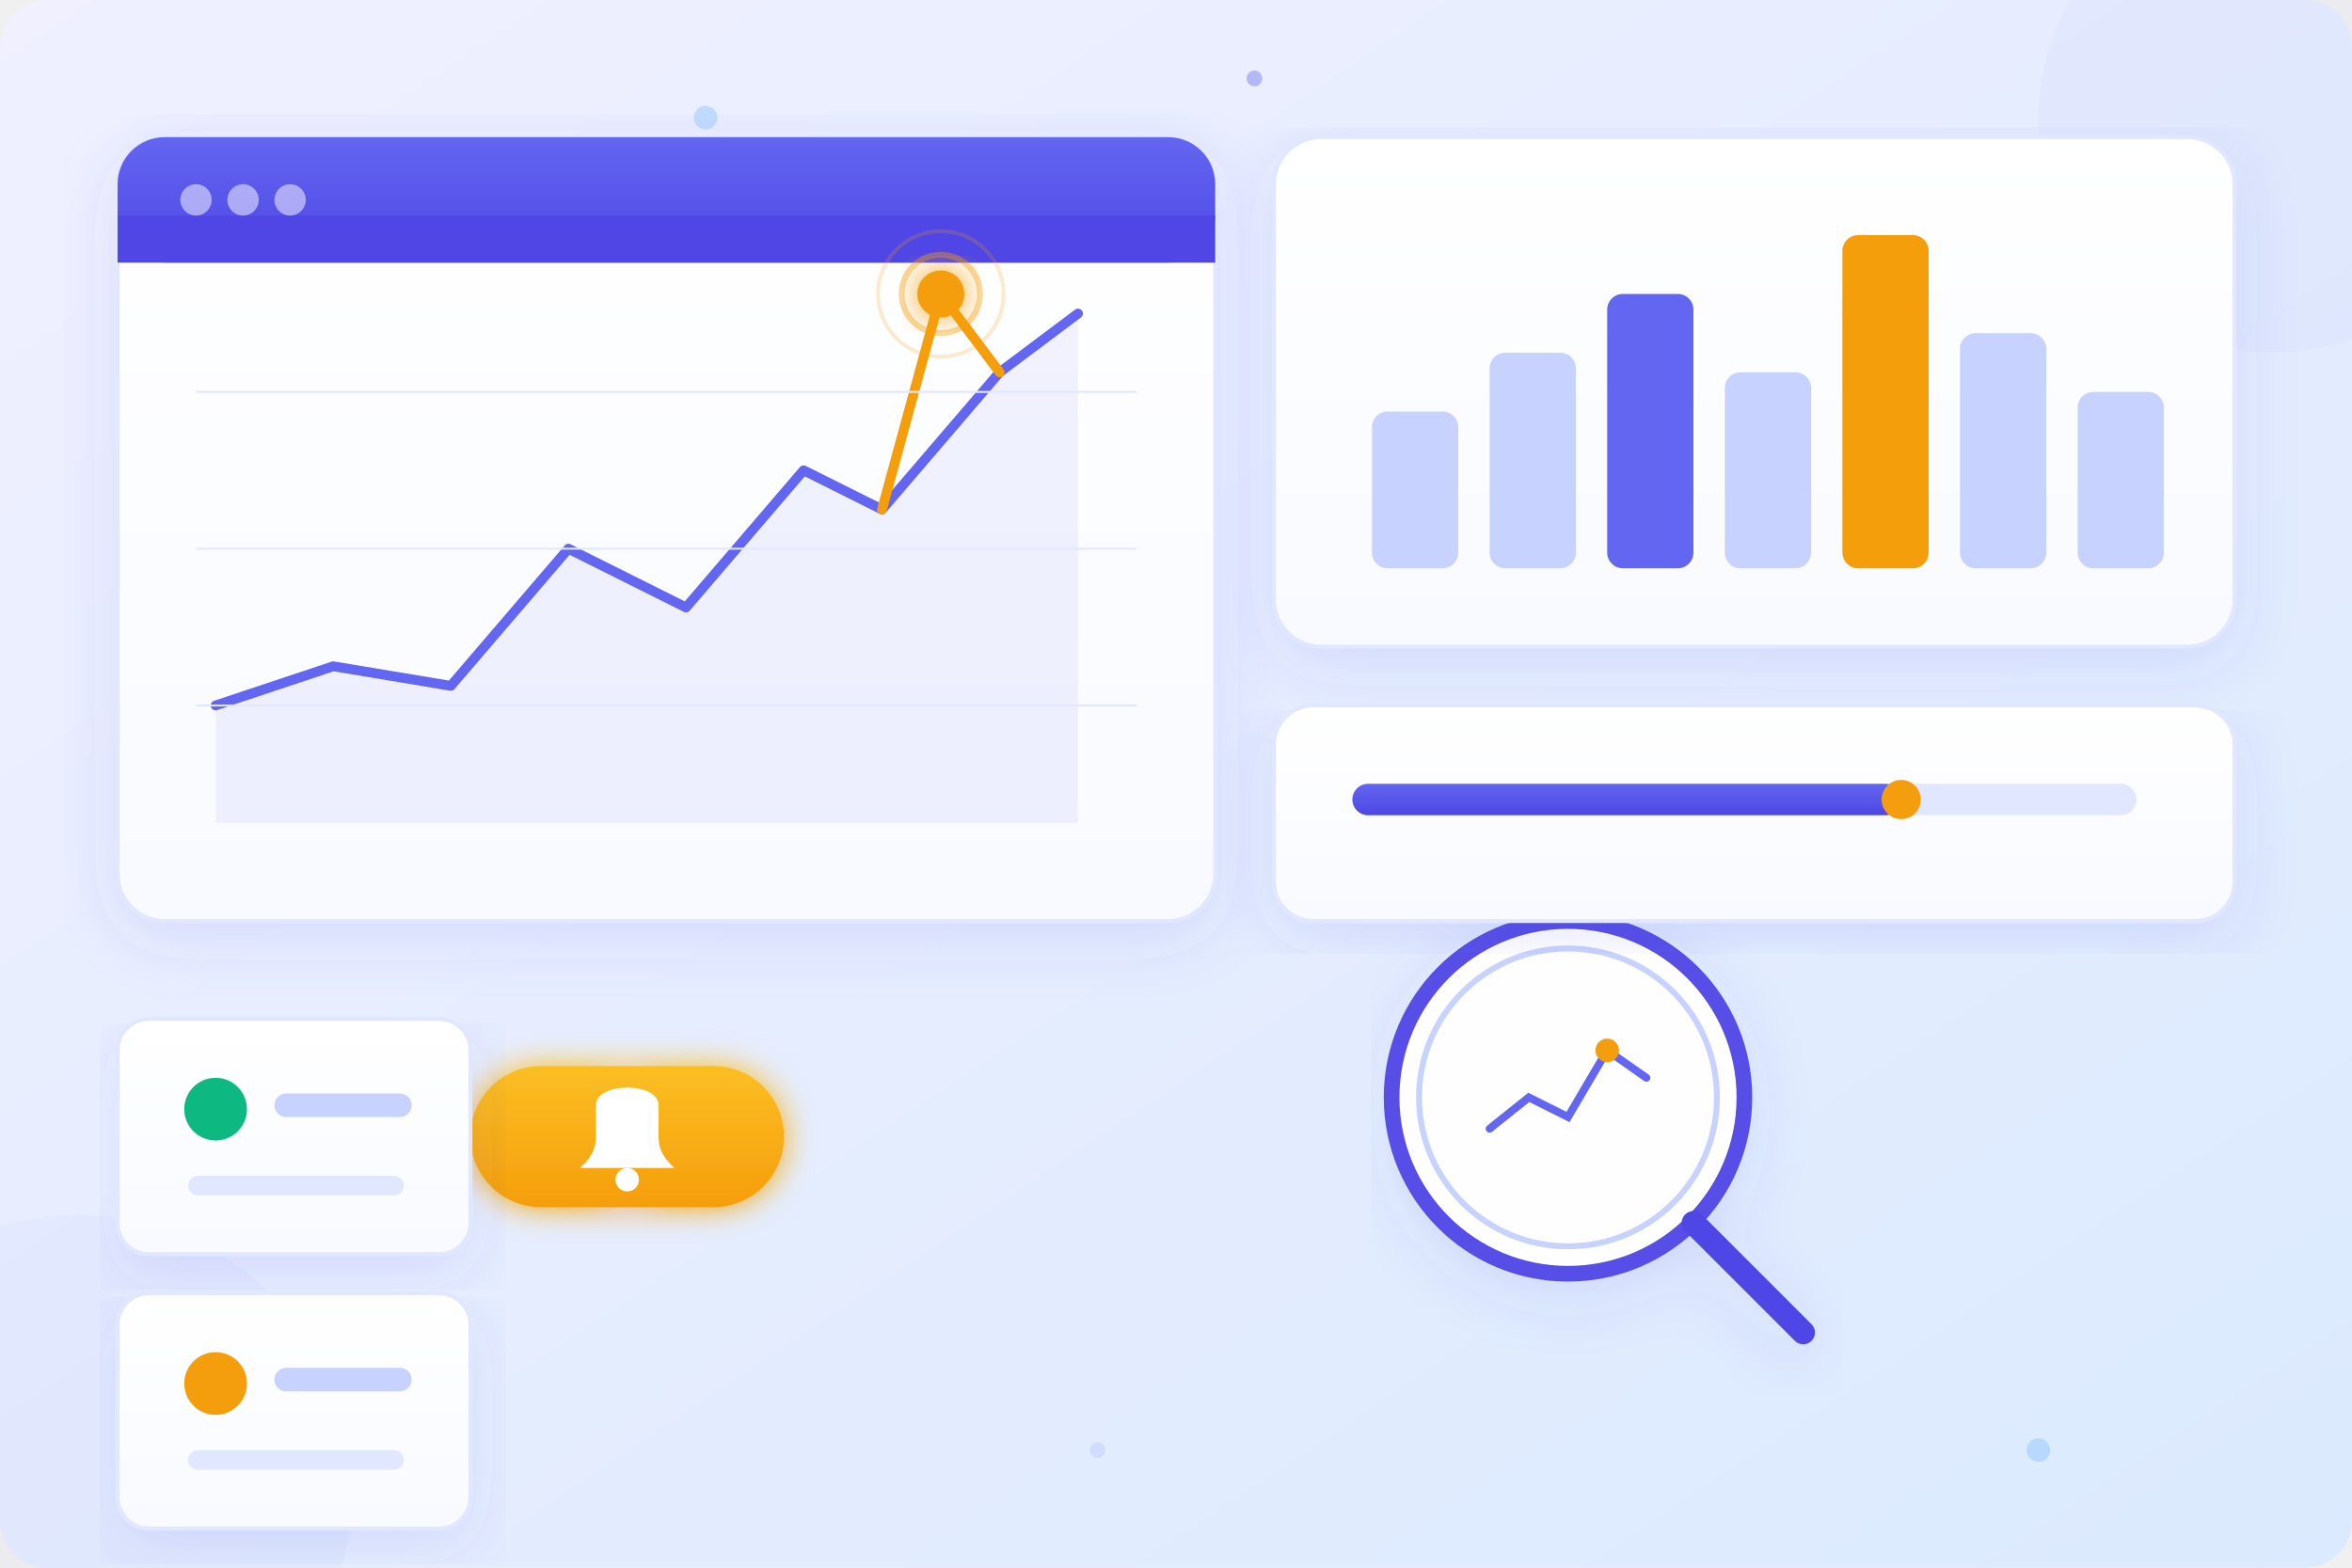
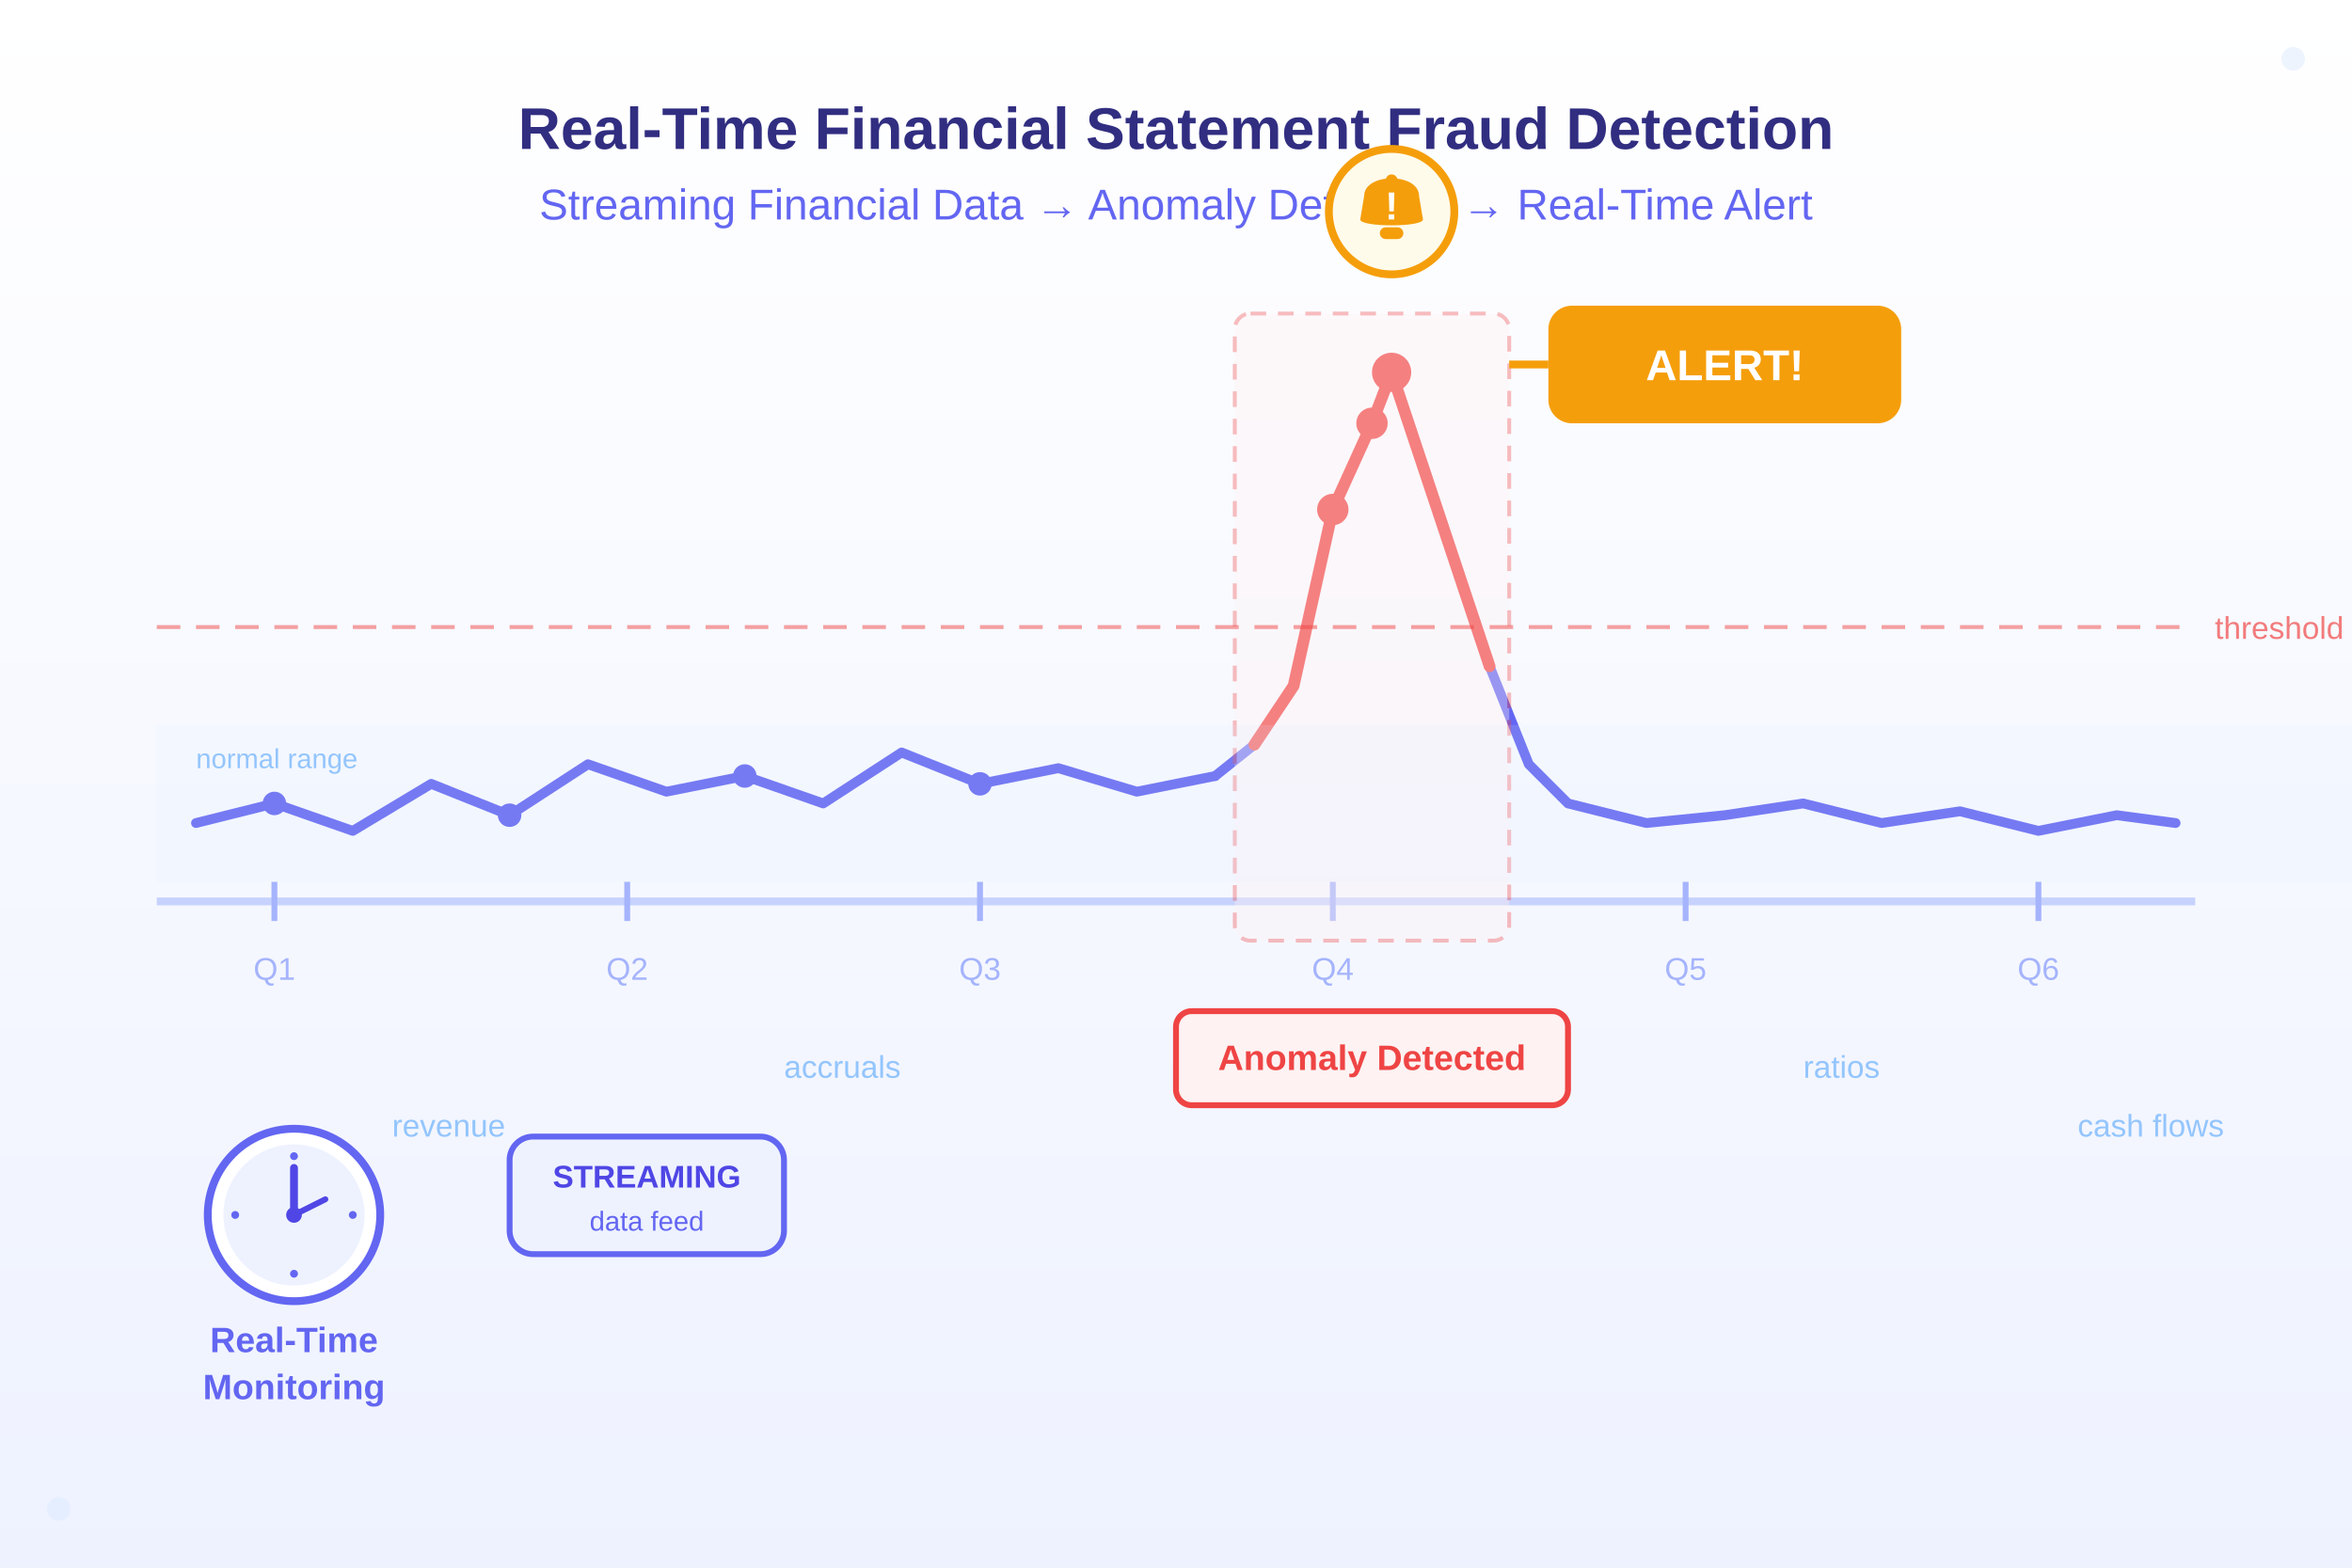
<svg xmlns="http://www.w3.org/2000/svg" viewBox="0 0 600 400">
  <defs>
-     <linearGradient id="bg2" x1="0%" y1="0%" x2="100%" y2="100%">
-       <stop offset="0%" style="stop-color:#f0f0ff;stop-opacity:1" />
-       <stop offset="100%" style="stop-color:#dbeafe;stop-opacity:1" />
+     <linearGradient id="bg" x1="0" y1="0" x2="0" y2="1">
+       <stop offset="0%" stop-color="#ffffff" />
+       <stop offset="100%" stop-color="#eef2ff" />
    </linearGradient>
-     <linearGradient id="card" x1="0%" y1="0%" x2="0%" y2="100%">
-       <stop offset="0%" style="stop-color:#ffffff" />
-       <stop offset="100%" style="stop-color:#f8faff" />
+     <linearGradient id="alertGrad" x1="0" y1="0" x2="0" y2="1">
+       <stop offset="0%" stop-color="#fbbf24" />
+       <stop offset="100%" stop-color="#f59e0b" />
    </linearGradient>
-     <linearGradient id="indigo2" x1="0%" y1="0%" x2="0%" y2="100%">
-       <stop offset="0%" style="stop-color:#6366f1" />
-       <stop offset="100%" style="stop-color:#4f46e5" />
-     </linearGradient>
-     <linearGradient id="amber" x1="0%" y1="0%" x2="0%" y2="100%">
-       <stop offset="0%" style="stop-color:#fbbf24" />
-       <stop offset="100%" style="stop-color:#f59e0b" />
-     </linearGradient>
-     <filter id="shadow2" x="-5%" y="-5%" width="115%" height="120%">
-       <feDropShadow dx="0" dy="4" stdDeviation="8" flood-color="#4f46e5" flood-opacity="0.12" />
-     </filter>
-     <filter id="glow2" x="-30%" y="-30%" width="160%" height="160%">
-       <feGaussianBlur stdDeviation="4" result="blur" />
-       <feMerge>
-         <feMergeNode in="blur" />
-         <feMergeNode in="SourceGraphic" />
-       </feMerge>
-     </filter>
-     <clipPath id="chartClip">
-       <rect x="45" y="50" width="250" height="160" />
-     </clipPath>
  </defs>
-   <rect width="600" height="400" fill="url(#bg2)" rx="12" />
-   <circle cx="580" cy="30" r="60" fill="#6366f1" opacity="0.04" />
-   <circle cx="20" cy="380" r="70" fill="#6366f1" opacity="0.04" />
-   <g filter="url(#shadow2)">
-     <rect x="30" y="35" width="280" height="200" rx="12" fill="url(#card)" stroke="#e0e7ff" stroke-width="1" />
+   <rect width="600" height="400" fill="url(#bg)" />
+   <text x="300" y="38" font-family="Arial, sans-serif" font-size="15" fill="#312e81" text-anchor="middle" font-weight="bold">Real-Time Financial Statement Fraud Detection</text>
+   <text x="300" y="56" font-family="Arial, sans-serif" font-size="11" fill="#6366f1" text-anchor="middle">Streaming Financial Data → Anomaly Detection → Real-Time Alert</text>
+   <line x1="40" y1="230" x2="560" y2="230" stroke="#c7d2fe" stroke-width="2" />
+   <line x1="70" y1="225" x2="70" y2="235" stroke="#a5b4fc" stroke-width="1.5" />
+   <text x="70" y="250" font-family="Arial, sans-serif" font-size="8" fill="#a5b4fc" text-anchor="middle">Q1</text>
+   <line x1="160" y1="225" x2="160" y2="235" stroke="#a5b4fc" stroke-width="1.5" />
+   <text x="160" y="250" font-family="Arial, sans-serif" font-size="8" fill="#a5b4fc" text-anchor="middle">Q2</text>
+   <line x1="250" y1="225" x2="250" y2="235" stroke="#a5b4fc" stroke-width="1.5" />
+   <text x="250" y="250" font-family="Arial, sans-serif" font-size="8" fill="#a5b4fc" text-anchor="middle">Q3</text>
+   <line x1="340" y1="225" x2="340" y2="235" stroke="#a5b4fc" stroke-width="1.5" />
+   <text x="340" y="250" font-family="Arial, sans-serif" font-size="8" fill="#a5b4fc" text-anchor="middle">Q4</text>
+   <line x1="430" y1="225" x2="430" y2="235" stroke="#a5b4fc" stroke-width="1.5" />
+   <text x="430" y="250" font-family="Arial, sans-serif" font-size="8" fill="#a5b4fc" text-anchor="middle">Q5</text>
+   <line x1="520" y1="225" x2="520" y2="235" stroke="#a5b4fc" stroke-width="1.5" />
+   <text x="520" y="250" font-family="Arial, sans-serif" font-size="8" fill="#a5b4fc" text-anchor="middle">Q6</text>
+   <polyline points="50,210 70,205 90,212 110,200 130,208 150,195 170,202 190,198 210,205 230,192 250,200 270,196 290,202 310,198" fill="none" stroke="#6366f1" stroke-width="2.5" stroke-linecap="round" stroke-linejoin="round" />
+   <circle cx="70" cy="205" r="3" fill="#6366f1" />
+   <circle cx="130" cy="208" r="3" fill="#6366f1" />
+   <circle cx="190" cy="198" r="3" fill="#6366f1" />
+   <circle cx="250" cy="200" r="3" fill="#6366f1" />
+   <polyline points="310,198 320,190 330,175 340,130 350,108 355,95 360,110 370,140 380,170 390,195 400,205 420,210 440,208 460,205 480,210 500,207 520,212 540,208 555,210" fill="none" stroke="#6366f1" stroke-width="2.5" stroke-linecap="round" stroke-linejoin="round" />
+   <polyline points="320,190 330,175 340,130 350,108 355,95 360,110 370,140 380,170" fill="none" stroke="#ef4444" stroke-width="3" stroke-linecap="round" stroke-linejoin="round" />
+   <circle cx="340" cy="130" r="4" fill="#ef4444" />
+   <circle cx="355" cy="95" r="5" fill="#ef4444" />
+   <circle cx="350" cy="108" r="4" fill="#ef4444" />
+   <rect x="315" y="80" width="70" height="160" rx="4" fill="#fef2f2" opacity="0.35" stroke="#ef4444" stroke-width="1" stroke-dasharray="4,3" />
+   <g transform="translate(355, 72)">
+     <circle cx="0" cy="-18" r="16" fill="#fffbeb" stroke="#f59e0b" stroke-width="2" />
+     <path d="M-7,-22 C-7,-28 7,-28 7,-22 L8,-16 C8,-14 -8,-14 -8,-16 Z" fill="#f59e0b" />
+     <rect x="-3" y="-14" width="6" height="3" rx="1.5" fill="#f59e0b" />
+     <circle cx="0" cy="-26" r="1.5" fill="#f59e0b" />
+     <text x="0" y="-16" font-family="Arial, sans-serif" font-size="10" fill="#ffffff" text-anchor="middle" font-weight="bold">!</text>
  </g>
-   <rect x="30" y="35" width="280" height="32" rx="12" fill="url(#indigo2)" />
-   <rect x="30" y="55" width="280" height="12" fill="#4f46e5" />
-   <circle cx="50" cy="51" r="4" fill="#fff" opacity="0.5" />
-   <circle cx="62" cy="51" r="4" fill="#fff" opacity="0.5" />
-   <circle cx="74" cy="51" r="4" fill="#fff" opacity="0.5" />
-   <g clip-path="url(#chartClip)">
-     <polyline points="55,180 85,170 115,175 145,140 175,155 205,120 225,130 255,95 275,80" fill="none" stroke="#6366f1" stroke-width="2.5" stroke-linecap="round" stroke-linejoin="round" />
-     <polygon points="55,180 85,170 115,175 145,140 175,155 205,120 225,130 255,95 275,80 275,210 55,210" fill="#6366f1" opacity="0.08" />
-     <polyline points="225,130 240,75 255,95" fill="none" stroke="#f59e0b" stroke-width="2.5" stroke-linecap="round" stroke-linejoin="round" />
+   <rect x="395" y="78" width="90" height="30" rx="6" fill="#f59e0b" />
+   <text x="440" y="97" font-family="Arial, sans-serif" font-size="11" fill="#ffffff" text-anchor="middle" font-weight="bold">ALERT!</text>
+   <line x1="385" y1="93" x2="395" y2="93" stroke="#f59e0b" stroke-width="2" />
+   <line x1="40" y1="160" x2="560" y2="160" stroke="#ef4444" stroke-width="1" stroke-dasharray="6,4" opacity="0.5" />
+   <text x="565" y="163" font-family="Arial, sans-serif" font-size="8" fill="#ef4444" text-anchor="start" opacity="0.7">threshold</text>
+   <rect x="40" y="185" width="560" height="40" rx="0" fill="#dbeafe" opacity="0.15" />
+   <text x="50" y="196" font-family="Arial, sans-serif" font-size="7" fill="#93c5fd">normal range</text>
+   <g transform="translate(75, 310)">
+     <circle cx="0" cy="0" r="22" fill="#ffffff" stroke="#6366f1" stroke-width="2" />
+     <circle cx="0" cy="0" r="18" fill="#eef2ff" />
+     <line x1="0" y1="0" x2="0" y2="-12" stroke="#4f46e5" stroke-width="2" stroke-linecap="round" />
+     <line x1="0" y1="0" x2="8" y2="-4" stroke="#4f46e5" stroke-width="1.5" stroke-linecap="round" />
+     <circle cx="0" cy="0" r="2" fill="#4f46e5" />
+     <circle cx="0" cy="-15" r="1" fill="#6366f1" />
+     <circle cx="15" cy="0" r="1" fill="#6366f1" />
+     <circle cx="0" cy="15" r="1" fill="#6366f1" />
+     <circle cx="-15" cy="0" r="1" fill="#6366f1" />
  </g>
-   <g stroke="#e0e7ff" stroke-width="0.5">
-     <line x1="50" y1="100" x2="290" y2="100" />
-     <line x1="50" y1="140" x2="290" y2="140" />
-     <line x1="50" y1="180" x2="290" y2="180" />
+   <text x="75" y="345" font-family="Arial, sans-serif" font-size="9" fill="#6366f1" text-anchor="middle" font-weight="600">Real-Time</text>
+   <text x="75" y="357" font-family="Arial, sans-serif" font-size="9" fill="#6366f1" text-anchor="middle" font-weight="600">Monitoring</text>
+   <g transform="translate(165, 305)">
+     <rect x="-35" y="-15" width="70" height="30" rx="6" fill="#eef2ff" stroke="#6366f1" stroke-width="1.5" />
+     <text x="0" y="-2" font-family="Arial, sans-serif" font-size="8" fill="#4f46e5" text-anchor="middle" font-weight="bold">STREAMING</text>
+     <text x="0" y="9" font-family="Arial, sans-serif" font-size="7" fill="#6366f1" text-anchor="middle">data feed</text>
  </g>
-   <circle cx="240" cy="75" r="6" fill="#f59e0b" filter="url(#glow2)" />
-   <circle cx="240" cy="75" r="10" fill="none" stroke="#f59e0b" stroke-width="1.5" opacity="0.4" />
-   <circle cx="240" cy="75" r="16" fill="none" stroke="#f59e0b" stroke-width="1" opacity="0.2" />
-   <g filter="url(#shadow2)">
-     <rect x="325" y="35" width="245" height="130" rx="12" fill="url(#card)" stroke="#e0e7ff" stroke-width="1" />
+   <g transform="translate(350, 270)">
+     <rect x="-50" y="-12" width="100" height="24" rx="4" fill="#fef2f2" stroke="#ef4444" stroke-width="1.5" />
+     <text x="0" y="3" font-family="Arial, sans-serif" font-size="9" fill="#ef4444" text-anchor="middle" font-weight="bold">Anomaly Detected</text>
  </g>
-   <rect x="350" y="105" width="22" height="40" rx="4" fill="#c7d2fe" />
-   <rect x="380" y="90" width="22" height="55" rx="4" fill="#c7d2fe" />
-   <rect x="410" y="75" width="22" height="70" rx="4" fill="#6366f1" />
-   <rect x="440" y="95" width="22" height="50" rx="4" fill="#c7d2fe" />
-   <rect x="470" y="60" width="22" height="85" rx="4" fill="#f59e0b" />
-   <rect x="500" y="85" width="22" height="60" rx="4" fill="#c7d2fe" />
-   <rect x="530" y="100" width="22" height="45" rx="4" fill="#c7d2fe" />
-   <g transform="translate(400, 280)" filter="url(#shadow2)">
-     <circle cx="0" cy="0" r="45" fill="white" stroke="#4f46e5" stroke-width="4" opacity="0.95" />
-     <circle cx="0" cy="0" r="38" fill="none" stroke="#c7d2fe" stroke-width="1.5" />
-     <line x1="32" y1="32" x2="60" y2="60" stroke="#4f46e5" stroke-width="6" stroke-linecap="round" />
-     <polyline points="-20,8 -10,0 0,5 10,-12 20,-5" fill="none" stroke="#6366f1" stroke-width="2" stroke-linecap="round" />
-     <circle cx="10" cy="-12" r="3" fill="#f59e0b" />
-   </g>
-   <g transform="translate(160, 290)" filter="url(#glow2)">
-     <rect x="-40" y="-18" width="80" height="36" rx="18" fill="url(#amber)" />
-     <path d="M-8,-8 C-8,-14 8,-14 8,-8 L8,0 C8,4 10,6 12,8 L-12,8 C-10,6 -8,4 -8,0 Z" fill="#fff" />
-     <circle cx="0" cy="11" r="3" fill="#fff" />
-   </g>
-   <g filter="url(#shadow2)">
-     <rect x="30" y="260" width="90" height="60" rx="8" fill="url(#card)" stroke="#e0e7ff" stroke-width="1" />
-     <circle cx="55" cy="283" r="8" fill="#10b981" />
-     <rect x="70" y="279" width="35" height="6" rx="3" fill="#c7d2fe" />
-     <rect x="48" y="300" width="55" height="5" rx="2.5" fill="#e0e7ff" />
-   </g>
-   <g filter="url(#shadow2)">
-     <rect x="30" y="330" width="90" height="60" rx="8" fill="url(#card)" stroke="#e0e7ff" stroke-width="1" />
-     <circle cx="55" cy="353" r="8" fill="#f59e0b" />
-     <rect x="70" y="349" width="35" height="6" rx="3" fill="#c7d2fe" />
-     <rect x="48" y="370" width="55" height="5" rx="2.5" fill="#e0e7ff" />
-   </g>
-   <g filter="url(#shadow2)">
-     <rect x="325" y="180" width="245" height="55" rx="10" fill="url(#card)" stroke="#e0e7ff" stroke-width="1" />
-     <rect x="345" y="200" width="200" height="8" rx="4" fill="#e0e7ff" />
-     <rect x="345" y="200" width="140" height="8" rx="4" fill="url(#indigo2)" />
-     <circle cx="485" cy="204" r="5" fill="#f59e0b" />
-   </g>
-   <circle cx="180" cy="30" r="3" fill="#93c5fd" opacity="0.5" />
-   <circle cx="320" cy="20" r="2" fill="#6366f1" opacity="0.4" />
-   <circle cx="520" cy="370" r="3" fill="#93c5fd" opacity="0.5" />
-   <circle cx="280" cy="370" r="2" fill="#c7d2fe" opacity="0.6" />
+   <text x="100" y="290" font-family="Arial, sans-serif" font-size="8" fill="#93c5fd">revenue</text>
+   <text x="200" y="275" font-family="Arial, sans-serif" font-size="8" fill="#93c5fd">accruals</text>
+   <text x="460" y="275" font-family="Arial, sans-serif" font-size="8" fill="#93c5fd">ratios</text>
+   <text x="530" y="290" font-family="Arial, sans-serif" font-size="8" fill="#93c5fd">cash flows</text>
+   <circle cx="15" cy="385" r="3" fill="#dbeafe" opacity="0.5" />
+   <circle cx="585" cy="15" r="3" fill="#dbeafe" opacity="0.5" />
</svg>
